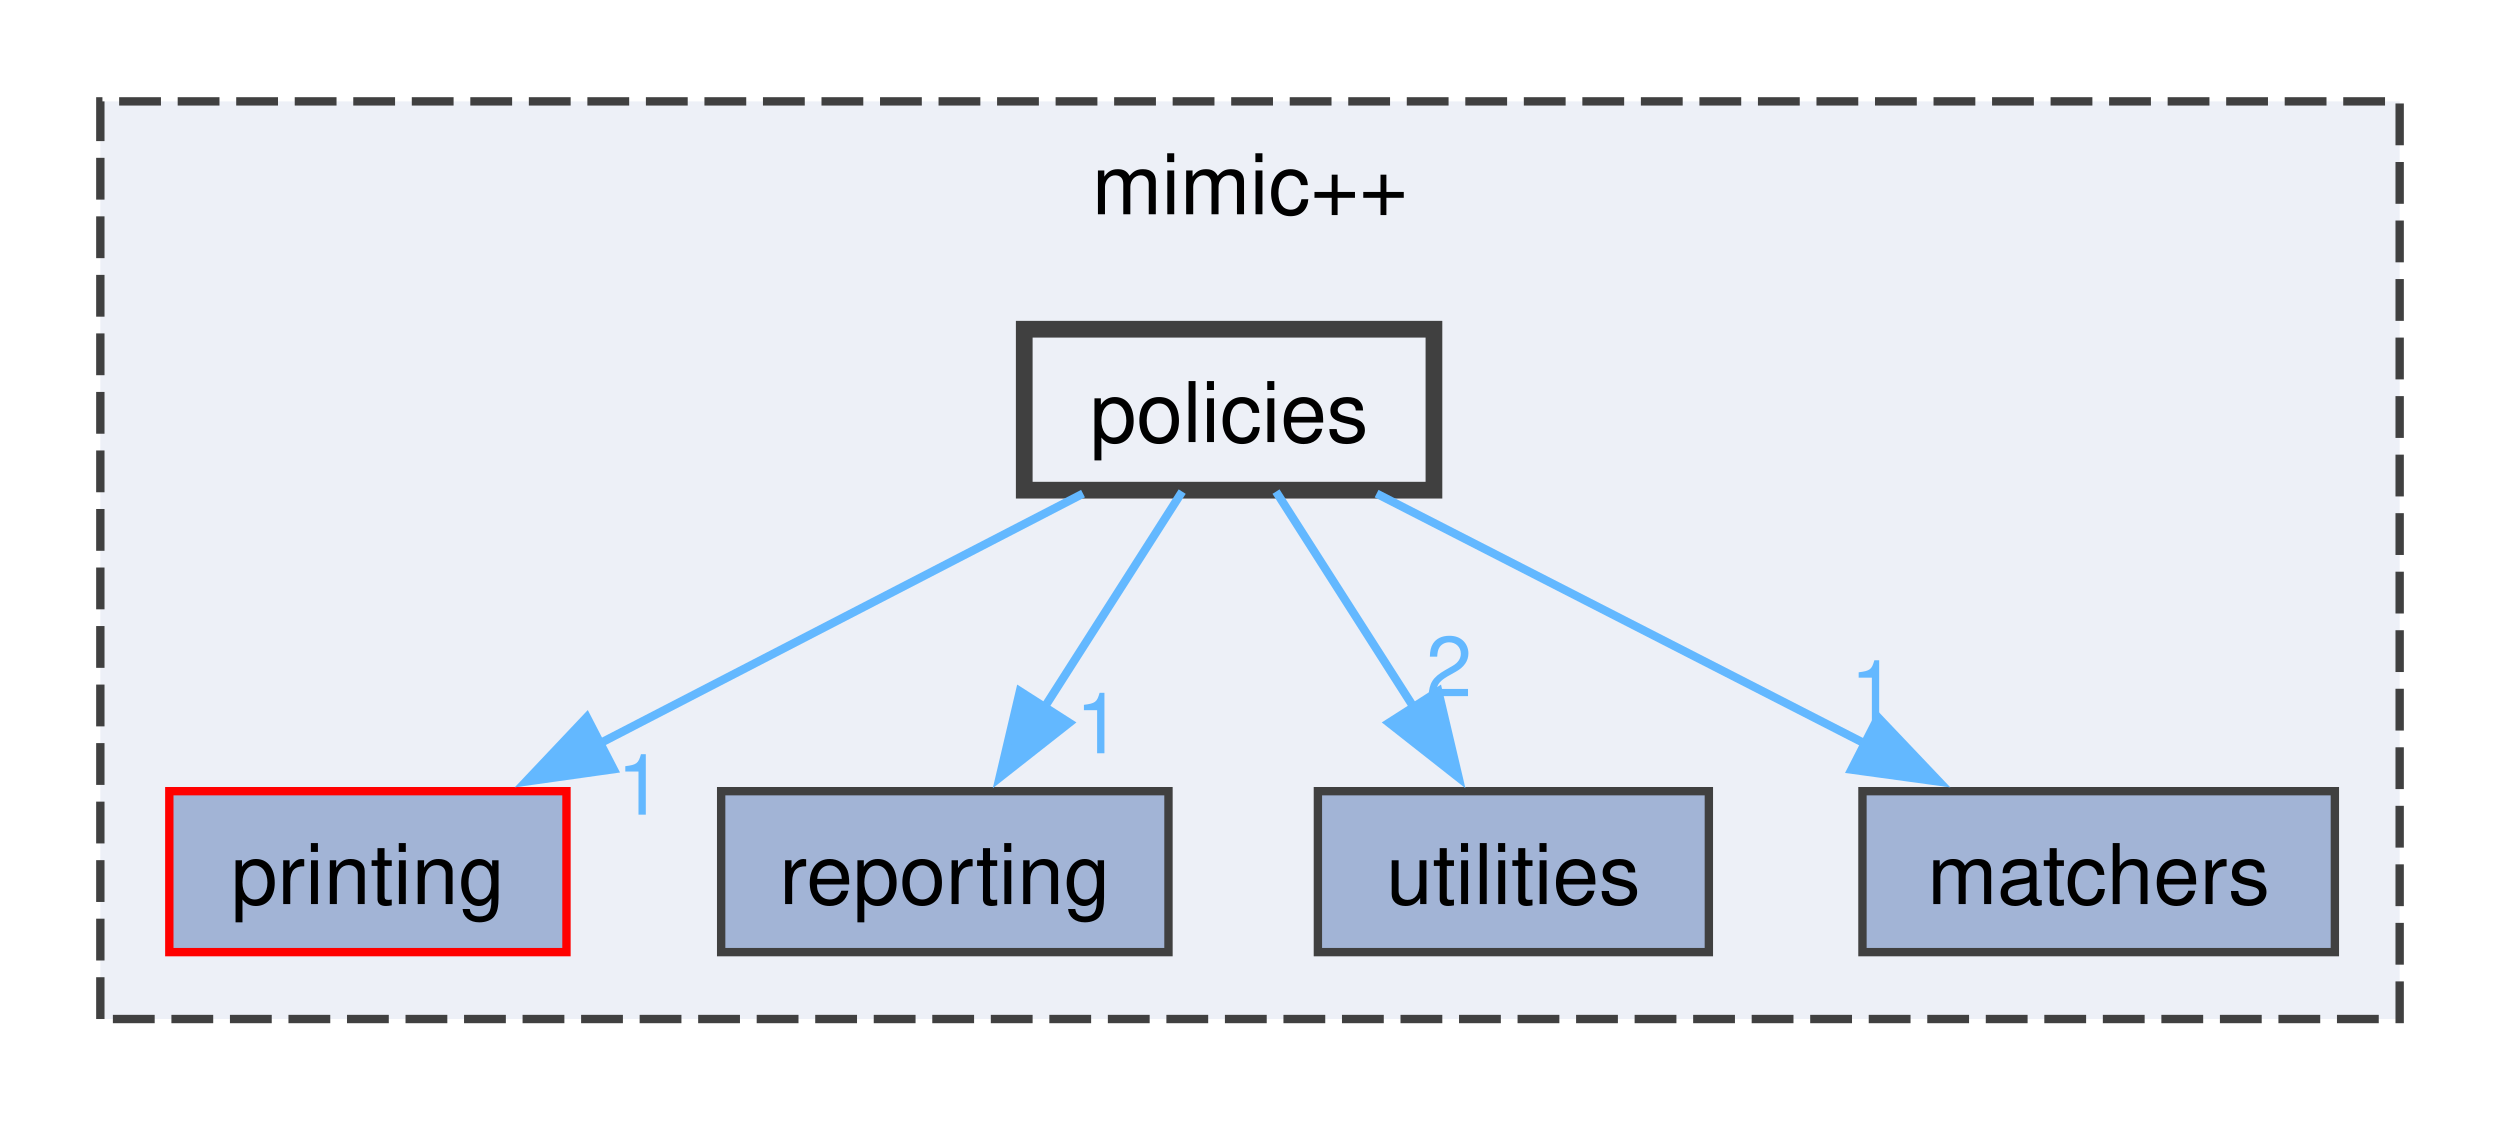
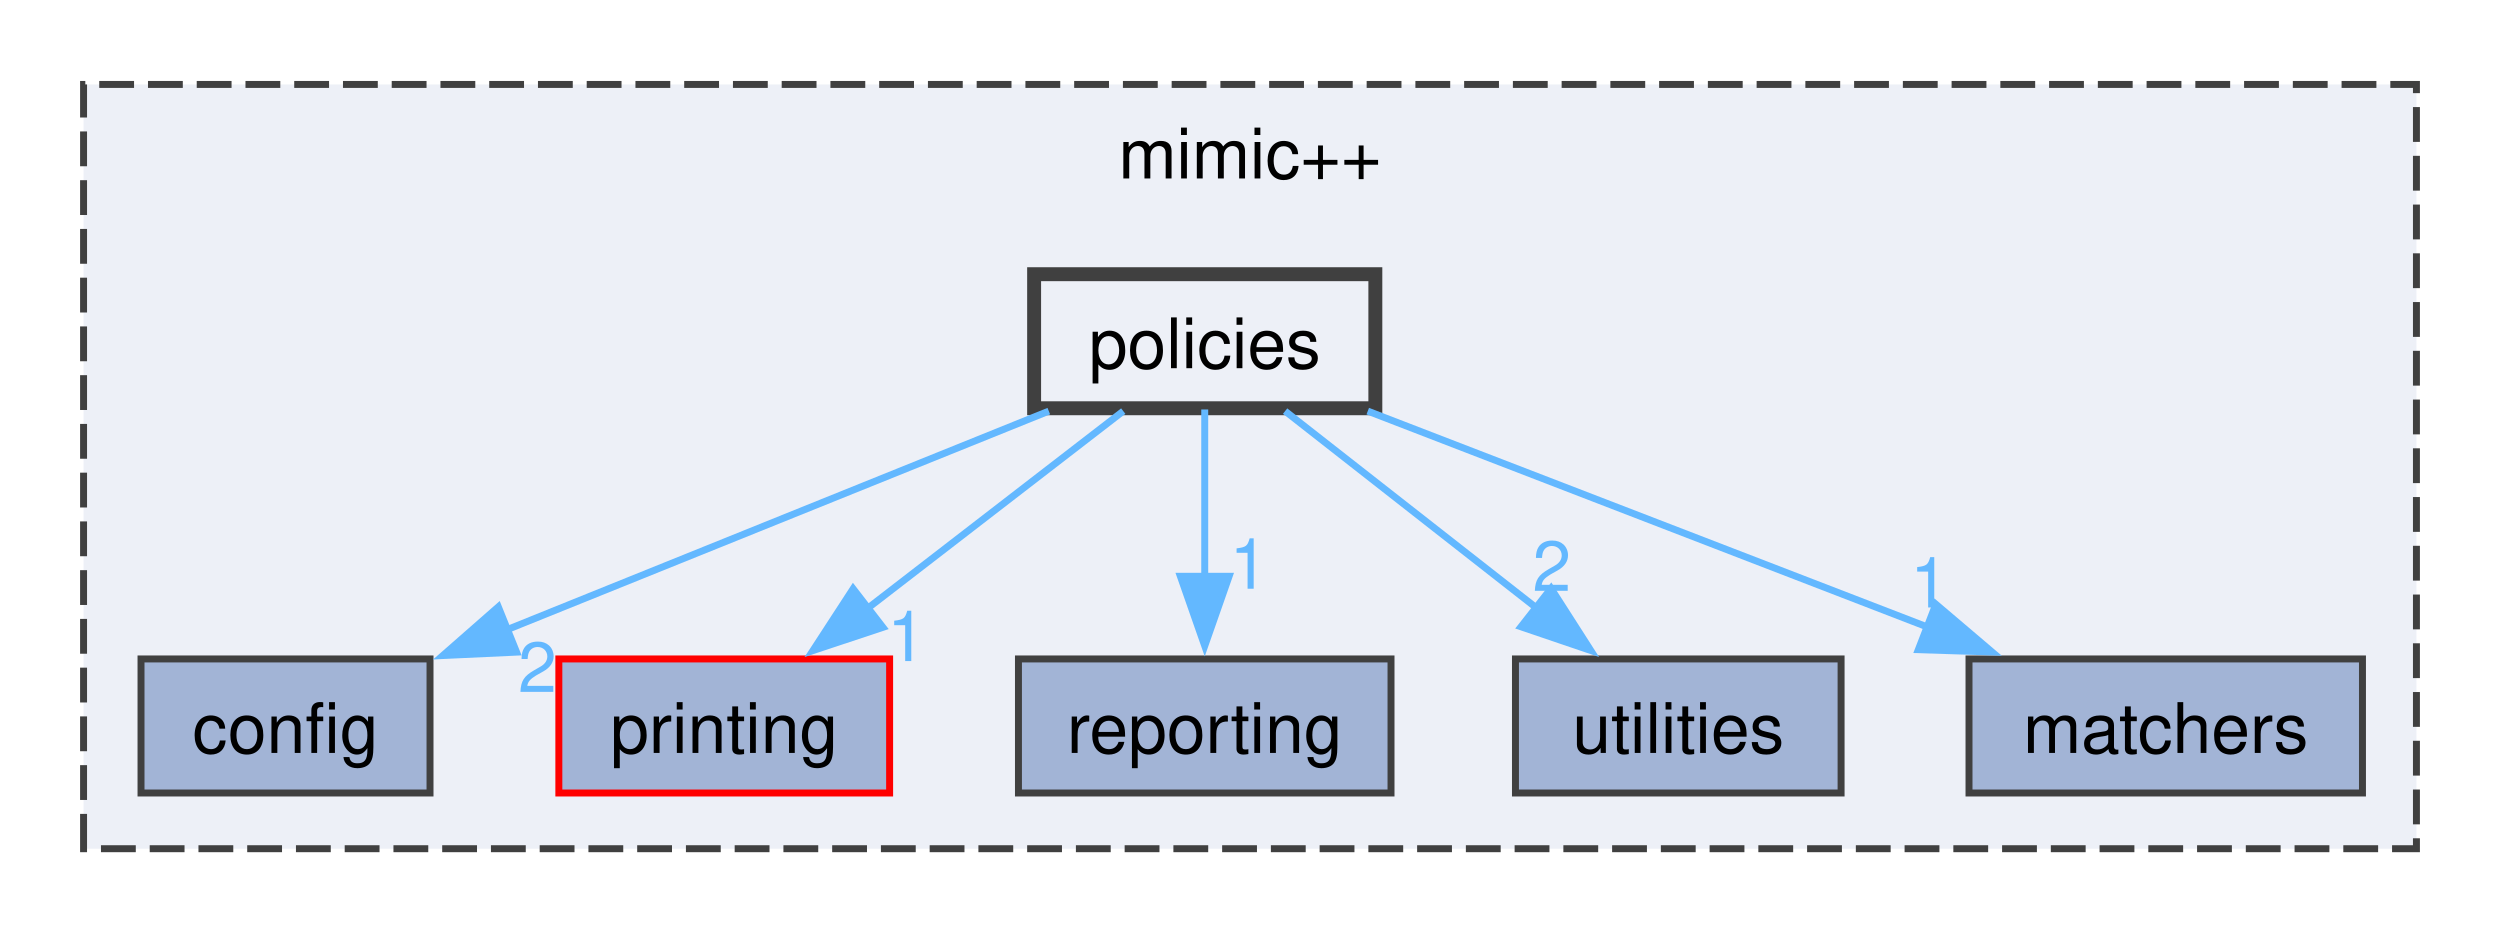
- <svg xmlns="http://www.w3.org/2000/svg" xmlns:xlink="http://www.w3.org/1999/xlink" width="299pt" height="134pt" viewBox="0.00 0.00 299.00 133.75">
+ <svg xmlns="http://www.w3.org/2000/svg" xmlns:xlink="http://www.w3.org/1999/xlink" width="359pt" height="134pt" viewBox="0.00 0.00 359.00 133.75">
  <g id="graph0" class="graph" transform="scale(1 1) rotate(0) translate(4 129.75)">
    <g id="clust1" class="cluster">
      <g id="a_clust1">
        <a xlink:href="dir_d1aac795712c1a80b032d3d2760385d8.html" target="_top" xlink:title="mimic++">
-           <polygon fill="#edf0f7" stroke="#404040" stroke-dasharray="5,2" points="8,-8 8,-117.75 283,-117.75 283,-8 8,-8" />
-           <text text-anchor="middle" x="145.5" y="-104.25" font-family="Helvetica,sans-Serif" font-size="10.00">mimic++</text>
+           <polygon fill="#edf0f7" stroke="#404040" stroke-dasharray="5,2" points="8,-8 8,-117.75 343,-117.75 343,-8 8,-8" />
+           <text text-anchor="middle" x="175.5" y="-104.25" font-family="Helvetica,sans-Serif" font-size="10.00">mimic++</text>
        </a>
      </g>
    </g>
    <g id="node1" class="node">
      <g id="a_node1">
-         <a xlink:href="dir_092aa99ea44c2ea5c05e2b02d3022b6c.html" target="_top" xlink:title="printing">
-           <polygon fill="#a2b4d6" stroke="red" points="63.75,-35.25 16.25,-35.25 16.25,-16 63.75,-16 63.75,-35.25" />
-           <text text-anchor="middle" x="40" y="-21.75" font-family="Helvetica,sans-Serif" font-size="10.00">printing</text>
+         <a xlink:href="dir_08ebf9492445e058b0ba4156a3978cfb.html" target="_top" xlink:title="config">
+           <polygon fill="#a2b4d6" stroke="#404040" points="57.75,-35.25 16.25,-35.25 16.25,-16 57.75,-16 57.75,-35.25" />
+           <text text-anchor="middle" x="37" y="-21.75" font-family="Helvetica,sans-Serif" font-size="10.00">config</text>
        </a>
      </g>
    </g>
    <g id="node2" class="node">
      <g id="a_node2">
-         <a xlink:href="dir_18327b906210ac22926d8dfd10b98a1a.html" target="_top" xlink:title="reporting">
-           <polygon fill="#a2b4d6" stroke="#404040" points="135.75,-35.25 82.25,-35.25 82.25,-16 135.75,-16 135.75,-35.25" />
-           <text text-anchor="middle" x="109" y="-21.75" font-family="Helvetica,sans-Serif" font-size="10.00">reporting</text>
+         <a xlink:href="dir_092aa99ea44c2ea5c05e2b02d3022b6c.html" target="_top" xlink:title="printing">
+           <polygon fill="#a2b4d6" stroke="red" points="123.75,-35.25 76.25,-35.25 76.25,-16 123.75,-16 123.75,-35.25" />
+           <text text-anchor="middle" x="100" y="-21.75" font-family="Helvetica,sans-Serif" font-size="10.00">printing</text>
        </a>
      </g>
    </g>
    <g id="node3" class="node">
      <g id="a_node3">
-         <a xlink:href="dir_2f75f8b84a1b0b31df547365a4a1eaf8.html" target="_top" xlink:title="utilities">
-           <polygon fill="#a2b4d6" stroke="#404040" points="200.38,-35.25 153.62,-35.25 153.62,-16 200.38,-16 200.38,-35.25" />
-           <text text-anchor="middle" x="177" y="-21.75" font-family="Helvetica,sans-Serif" font-size="10.00">utilities</text>
+         <a xlink:href="dir_18327b906210ac22926d8dfd10b98a1a.html" target="_top" xlink:title="reporting">
+           <polygon fill="#a2b4d6" stroke="#404040" points="195.75,-35.25 142.25,-35.25 142.25,-16 195.75,-16 195.75,-35.25" />
+           <text text-anchor="middle" x="169" y="-21.75" font-family="Helvetica,sans-Serif" font-size="10.00">reporting</text>
        </a>
      </g>
    </g>
    <g id="node4" class="node">
      <g id="a_node4">
-         <a xlink:href="dir_c8613b7c6812845d24ae03bf6f0c949e.html" target="_top" xlink:title="matchers">
-           <polygon fill="#a2b4d6" stroke="#404040" points="275.25,-35.25 218.75,-35.25 218.75,-16 275.25,-16 275.25,-35.25" />
-           <text text-anchor="middle" x="247" y="-21.75" font-family="Helvetica,sans-Serif" font-size="10.00">matchers</text>
+         <a xlink:href="dir_2f75f8b84a1b0b31df547365a4a1eaf8.html" target="_top" xlink:title="utilities">
+           <polygon fill="#a2b4d6" stroke="#404040" points="260.38,-35.25 213.62,-35.25 213.62,-16 260.38,-16 260.38,-35.25" />
+           <text text-anchor="middle" x="237" y="-21.75" font-family="Helvetica,sans-Serif" font-size="10.00">utilities</text>
        </a>
      </g>
    </g>
    <g id="node5" class="node">
      <g id="a_node5">
+         <a xlink:href="dir_c8613b7c6812845d24ae03bf6f0c949e.html" target="_top" xlink:title="matchers">
+           <polygon fill="#a2b4d6" stroke="#404040" points="335.25,-35.25 278.75,-35.25 278.75,-16 335.25,-16 335.25,-35.25" />
+           <text text-anchor="middle" x="307" y="-21.75" font-family="Helvetica,sans-Serif" font-size="10.00">matchers</text>
+         </a>
+       </g>
+     </g>
+     <g id="node6" class="node">
+       <g id="a_node6">
        <a xlink:href="dir_6ddbcebc0798903b88ee4423bc0f1618.html" target="_top" xlink:title="policies">
-           <polygon fill="#edf0f7" stroke="#404040" stroke-width="2" points="167.5,-90.5 118.5,-90.5 118.5,-71.25 167.5,-71.25 167.5,-90.5" />
-           <text text-anchor="middle" x="143" y="-77" font-family="Helvetica,sans-Serif" font-size="10.00">policies</text>
+           <polygon fill="#edf0f7" stroke="#404040" stroke-width="2" points="193.5,-90.5 144.5,-90.5 144.5,-71.25 193.5,-71.25 193.5,-90.5" />
+           <text text-anchor="middle" x="169" y="-77" font-family="Helvetica,sans-Serif" font-size="10.00">policies</text>
        </a>
      </g>
    </g>
    <g id="edge1" class="edge">
      <g id="a_edge1">
-         <a xlink:href="dir_000005_000006.html" target="_top">
-           <path fill="none" stroke="#63b8ff" d="M125.53,-70.84C109.69,-62.66 86.09,-50.46 67.69,-40.94" />
-           <polygon fill="#63b8ff" stroke="#63b8ff" points="69.39,-37.88 58.9,-36.4 66.18,-44.1 69.39,-37.88" />
+         <a xlink:href="dir_000005_000001.html" target="_top">
+           <path fill="none" stroke="#63b8ff" d="M146.61,-70.84C125.18,-62.2 92.64,-49.07 68.58,-39.36" />
+           <polygon fill="#63b8ff" stroke="#63b8ff" points="70.18,-36.23 59.59,-35.74 67.56,-42.73 70.18,-36.23" />
        </a>
      </g>
      <g id="a_edge1-headlabel">
-         <a xlink:href="dir_000005_000006.html" target="_top" xlink:title="1">
-           <text text-anchor="middle" x="72.55" y="-32.44" font-family="Helvetica,sans-Serif" font-size="10.00" fill="#63b8ff">1</text>
+         <a xlink:href="dir_000005_000001.html" target="_top" xlink:title="2">
+           <text text-anchor="middle" x="73.17" y="-30.51" font-family="Helvetica,sans-Serif" font-size="10.00" fill="#63b8ff">2</text>
        </a>
      </g>
    </g>
    <g id="edge2" class="edge">
      <g id="a_edge2">
-         <a xlink:href="dir_000005_000007.html" target="_top">
-           <path fill="none" stroke="#63b8ff" d="M137.39,-71.08C132.88,-64.03 126.41,-53.9 120.79,-45.08" />
-           <polygon fill="#63b8ff" stroke="#63b8ff" points="123.88,-43.43 115.55,-36.88 117.98,-47.2 123.88,-43.43" />
+         <a xlink:href="dir_000005_000006.html" target="_top">
+           <path fill="none" stroke="#63b8ff" d="M157.3,-70.84C147.22,-63.07 132.46,-51.67 120.44,-42.4" />
+           <polygon fill="#63b8ff" stroke="#63b8ff" points="122.79,-39.79 112.73,-36.45 118.51,-45.33 122.79,-39.79" />
        </a>
      </g>
      <g id="a_edge2-headlabel">
-         <a xlink:href="dir_000005_000007.html" target="_top" xlink:title="1">
-           <text text-anchor="middle" x="127.4" y="-39.78" font-family="Helvetica,sans-Serif" font-size="10.00" fill="#63b8ff">1</text>
+         <a xlink:href="dir_000005_000006.html" target="_top" xlink:title="1">
+           <text text-anchor="middle" x="126.17" y="-34.94" font-family="Helvetica,sans-Serif" font-size="10.00" fill="#63b8ff">1</text>
        </a>
      </g>
    </g>
    <g id="edge3" class="edge">
      <g id="a_edge3">
-         <a xlink:href="dir_000005_000010.html" target="_top">
-           <path fill="none" stroke="#63b8ff" d="M148.61,-71.08C153.12,-64.03 159.59,-53.9 165.21,-45.08" />
-           <polygon fill="#63b8ff" stroke="#63b8ff" points="168.02,-47.2 170.45,-36.88 162.12,-43.43 168.02,-47.2" />
+         <a xlink:href="dir_000005_000007.html" target="_top">
+           <path fill="none" stroke="#63b8ff" d="M169,-71.08C169,-64.57 169,-55.42 169,-47.12" />
+           <polygon fill="#63b8ff" stroke="#63b8ff" points="172.5,-47.12 169,-37.12 165.5,-47.12 172.5,-47.12" />
        </a>
      </g>
      <g id="a_edge3-headlabel">
-         <a xlink:href="dir_000005_000010.html" target="_top" xlink:title="2">
-           <text text-anchor="middle" x="169.29" y="-46.6" font-family="Helvetica,sans-Serif" font-size="10.00" fill="#63b8ff">2</text>
+         <a xlink:href="dir_000005_000007.html" target="_top" xlink:title="1">
+           <text text-anchor="middle" x="175.34" y="-45.33" font-family="Helvetica,sans-Serif" font-size="10.00" fill="#63b8ff">1</text>
        </a>
      </g>
    </g>
    <g id="edge4" class="edge">
      <g id="a_edge4">
-         <a xlink:href="dir_000005_000003.html" target="_top">
-           <path fill="none" stroke="#63b8ff" d="M160.64,-70.84C176.63,-62.66 200.46,-50.46 219.04,-40.94" />
-           <polygon fill="#63b8ff" stroke="#63b8ff" points="220.62,-44.07 227.92,-36.39 217.43,-37.83 220.62,-44.07" />
+         <a xlink:href="dir_000005_000010.html" target="_top">
+           <path fill="none" stroke="#63b8ff" d="M180.54,-70.84C190.46,-63.07 205.01,-51.67 216.86,-42.4" />
+           <polygon fill="#63b8ff" stroke="#63b8ff" points="218.73,-45.38 224.44,-36.46 214.41,-39.87 218.73,-45.38" />
        </a>
      </g>
      <g id="a_edge4-headlabel">
+         <a xlink:href="dir_000005_000010.html" target="_top" xlink:title="2">
+           <text text-anchor="middle" x="218.84" y="-45.02" font-family="Helvetica,sans-Serif" font-size="10.00" fill="#63b8ff">2</text>
+         </a>
+       </g>
+     </g>
+     <g id="edge5" class="edge">
+       <g id="a_edge5">
+         <a xlink:href="dir_000005_000003.html" target="_top">
+           <path fill="none" stroke="#63b8ff" d="M192.41,-70.84C214.52,-62.31 247.92,-49.42 272.97,-39.76" />
+           <polygon fill="#63b8ff" stroke="#63b8ff" points="273.99,-43.11 282.06,-36.25 271.47,-36.58 273.99,-43.11" />
+         </a>
+       </g>
+       <g id="a_edge5-headlabel">
        <a xlink:href="dir_000005_000003.html" target="_top" xlink:title="1">
-           <text text-anchor="middle" x="220.06" y="-43.67" font-family="Helvetica,sans-Serif" font-size="10.00" fill="#63b8ff">1</text>
+           <text text-anchor="middle" x="273.07" y="-42.64" font-family="Helvetica,sans-Serif" font-size="10.00" fill="#63b8ff">1</text>
        </a>
      </g>
    </g>
  </g>
</svg>
